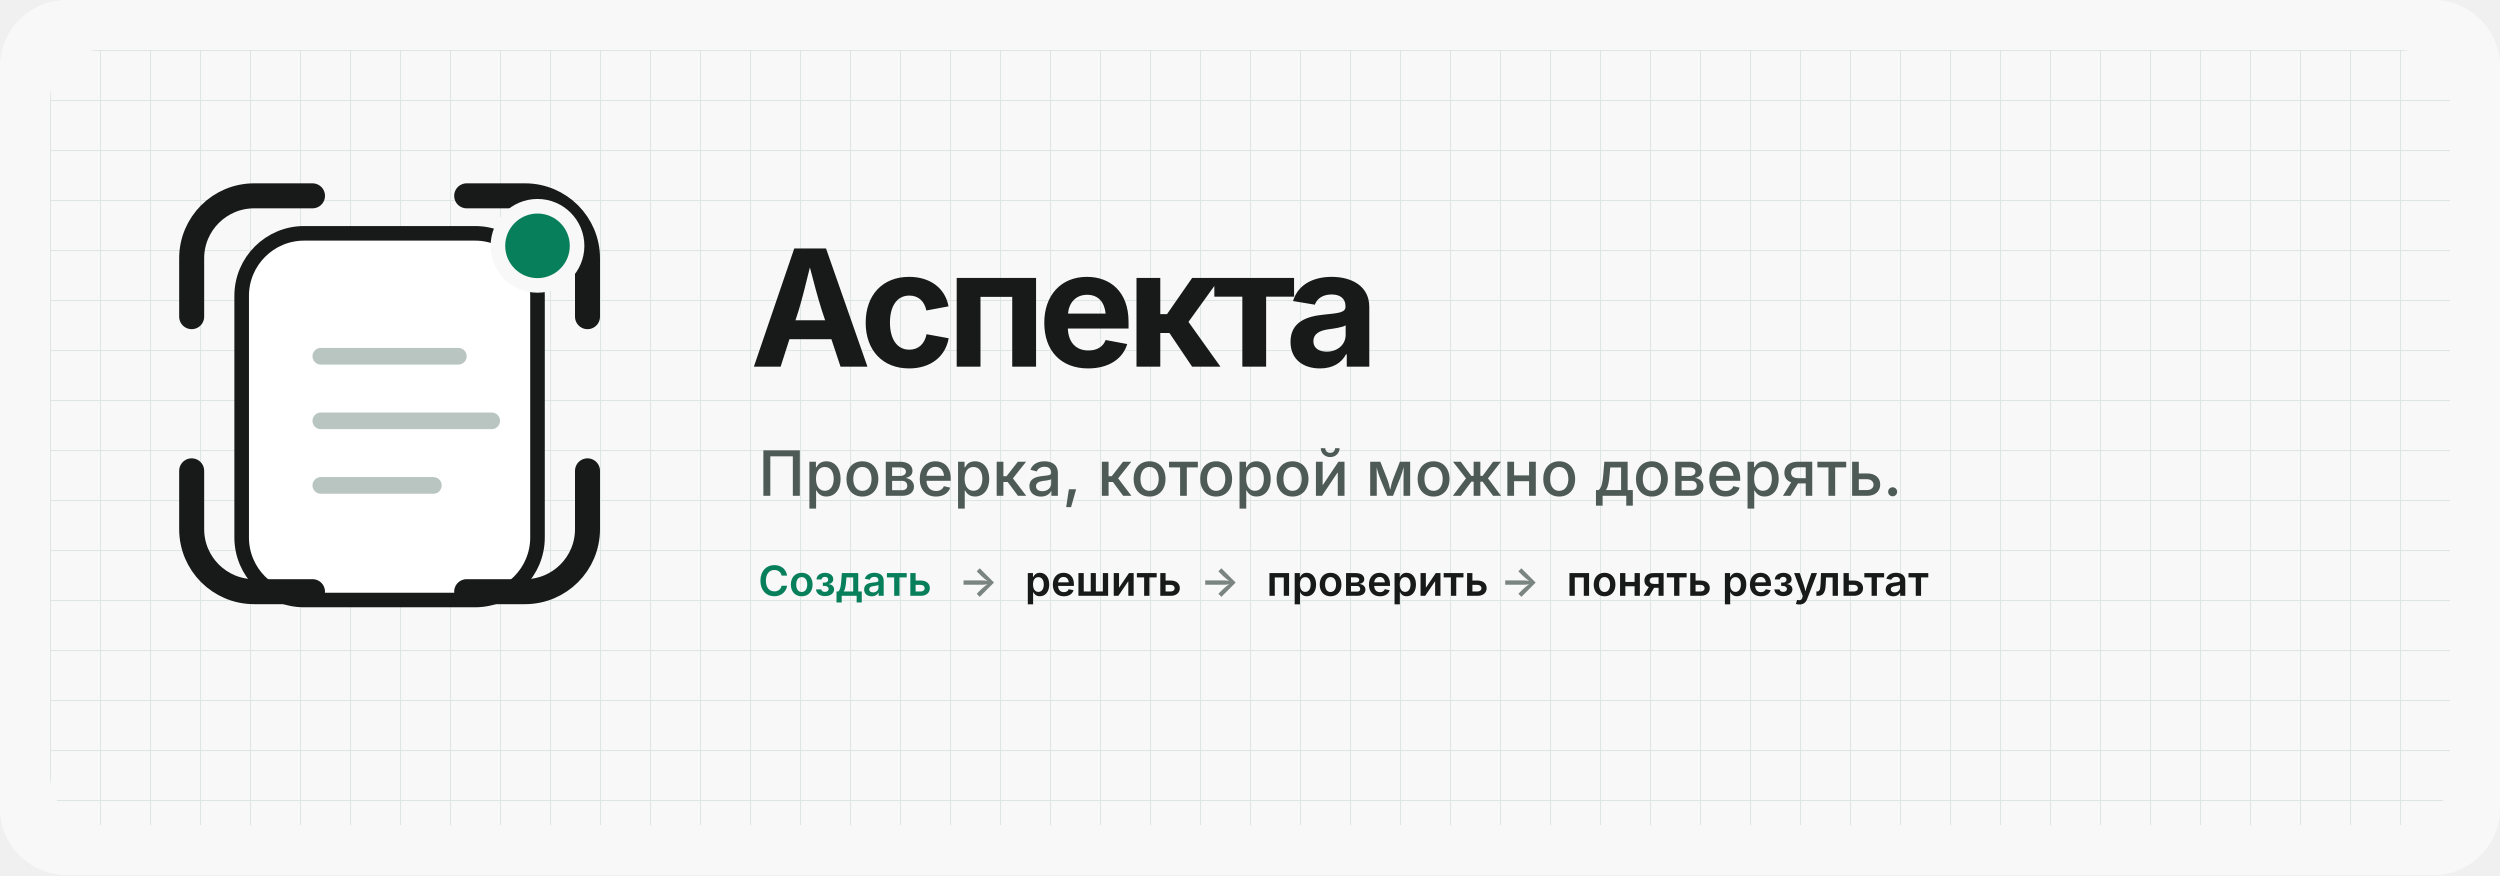
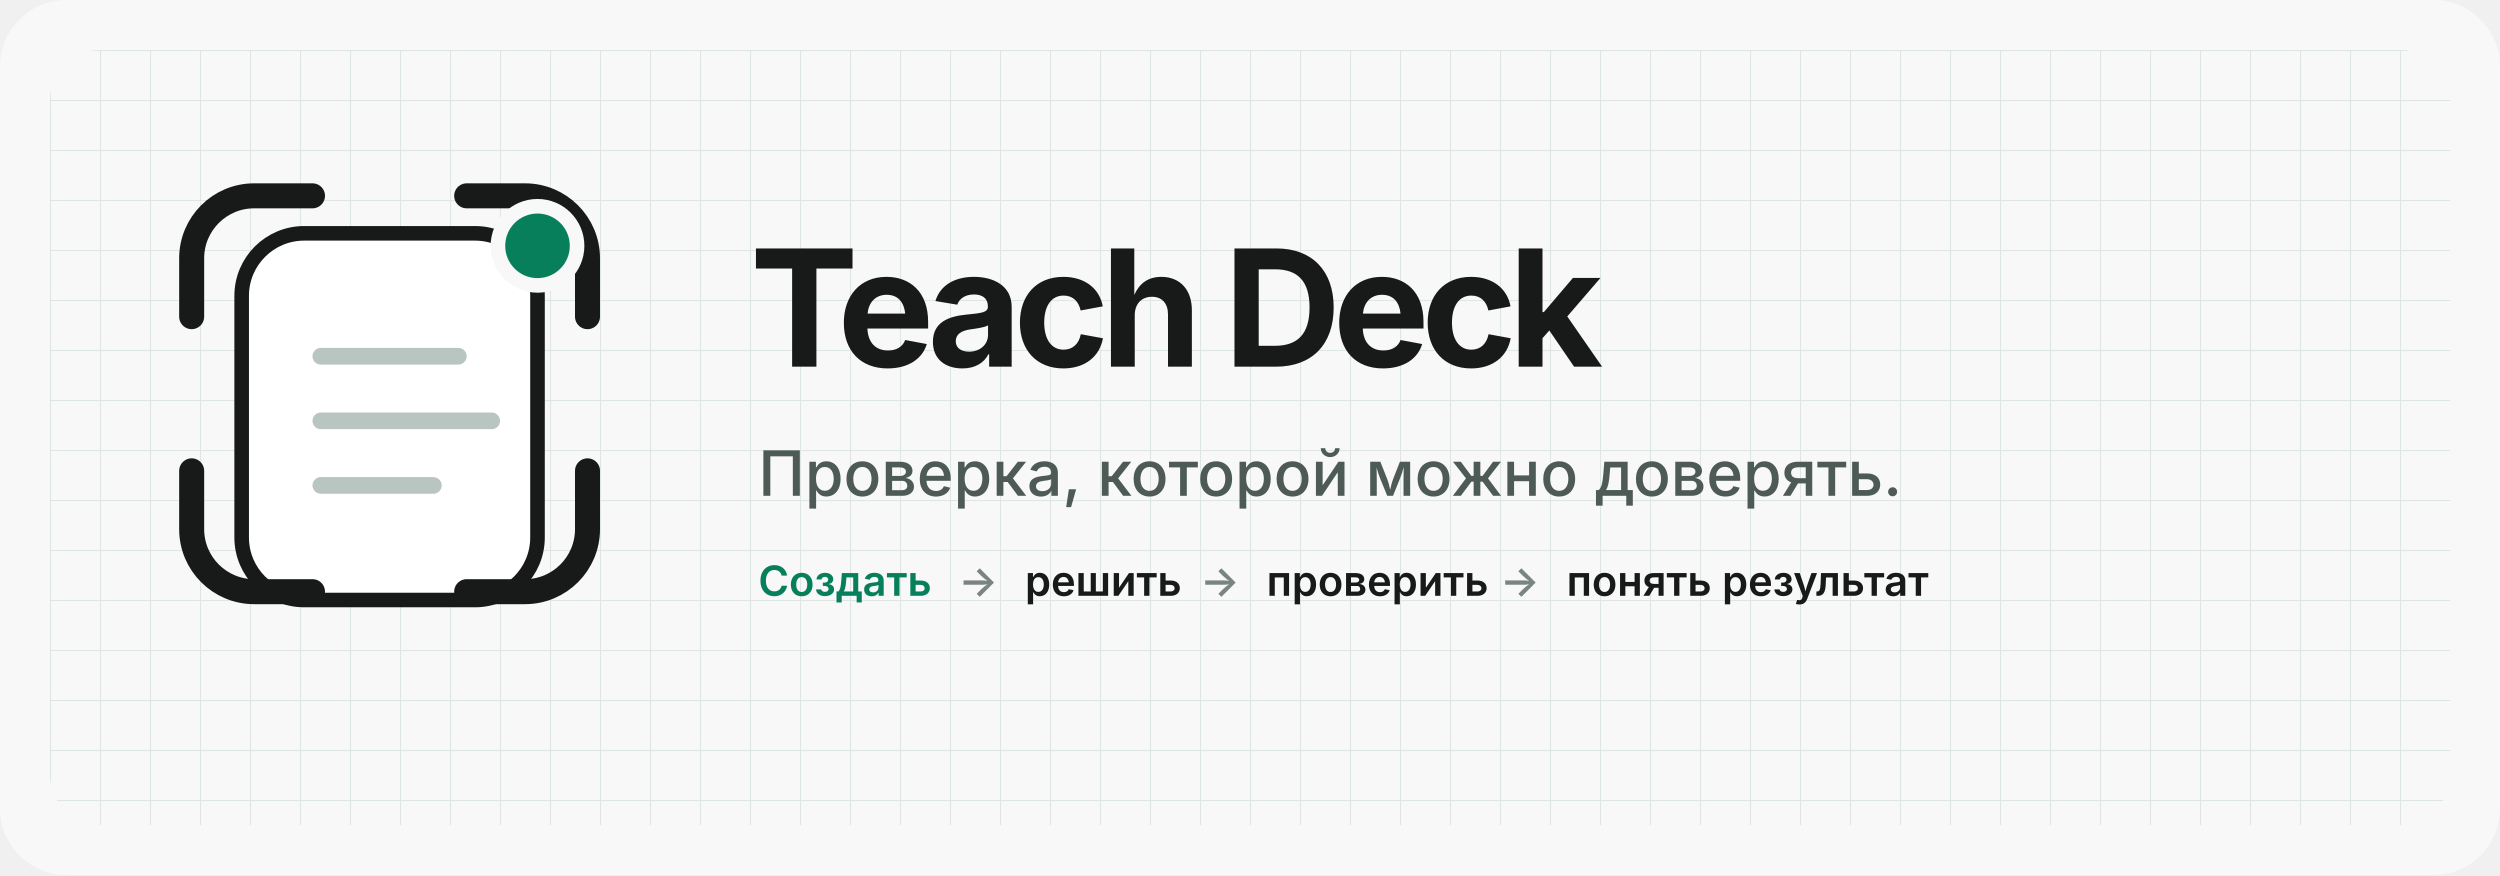
<svg xmlns="http://www.w3.org/2000/svg" width="1200" height="420" viewBox="0 0 1200 420" role="img" aria-labelledby="title desc">
  <defs>
    <pattern id="grid" width="24" height="24" patternUnits="userSpaceOnUse">
      <path d="M24 0H0V24" fill="none" stroke="#DDE6E2" stroke-width="1" />
    </pattern>
  </defs>
  <rect width="1200" height="420" rx="32" fill="#F7F8F7" />
  <rect x="24" y="24" width="1152" height="372" rx="24" fill="url(#grid)" />
  <g transform="translate(92 94)">
    <rect x="24" y="18" width="142" height="176" rx="30" fill="#FFFFFF" stroke="#171A19" stroke-width="7" />
    <path d="M0 58V30A30 30 0 0 1 30 0h28M132 0h28a30 30 0 0 1 30 30v28M190 132v28a30 30 0 0 1-30 30h-28M58 190H30a30 30 0 0 1-30-30v-28" fill="none" stroke="#171A19" stroke-width="12" stroke-linecap="round" />
    <circle cx="166" cy="24" r="19" fill="#087F5B" stroke="#F7F8F7" stroke-width="7" />
    <path d="M62 77h66M62 108h82M62 139h54" fill="none" stroke="#B8C5C0" stroke-width="8" stroke-linecap="round" />
  </g>
-   <text x="360" y="176" fill="#171A19" font-family="Inter, Arial, sans-serif" font-size="78" font-weight="720" letter-spacing="-4">Аспекта</text>
+   <text x="360" y="176" fill="#171A19" font-family="Inter, Arial, sans-serif" font-size="78" font-weight="720" letter-spacing="-4">Teach Deck</text>
  <text x="364" y="238" fill="#4D5A55" font-family="Inter, Arial, sans-serif" font-size="30" font-weight="540">Проверка, которой можно доверять.</text>
  <g transform="translate(364 286)" font-family="Inter, Arial, sans-serif" font-size="20" font-weight="600">
    <text x="0" y="0" fill="#087F5B">Создать</text>
    <text x="96" y="0" fill="#7A8581">→</text>
    <text x="128" y="0" fill="#171A19">решить</text>
    <text x="212" y="0" fill="#7A8581">→</text>
    <text x="244" y="0" fill="#171A19">проверить</text>
    <text x="356" y="0" fill="#7A8581">→</text>
    <text x="388" y="0" fill="#171A19">понять результат</text>
  </g>
</svg>
